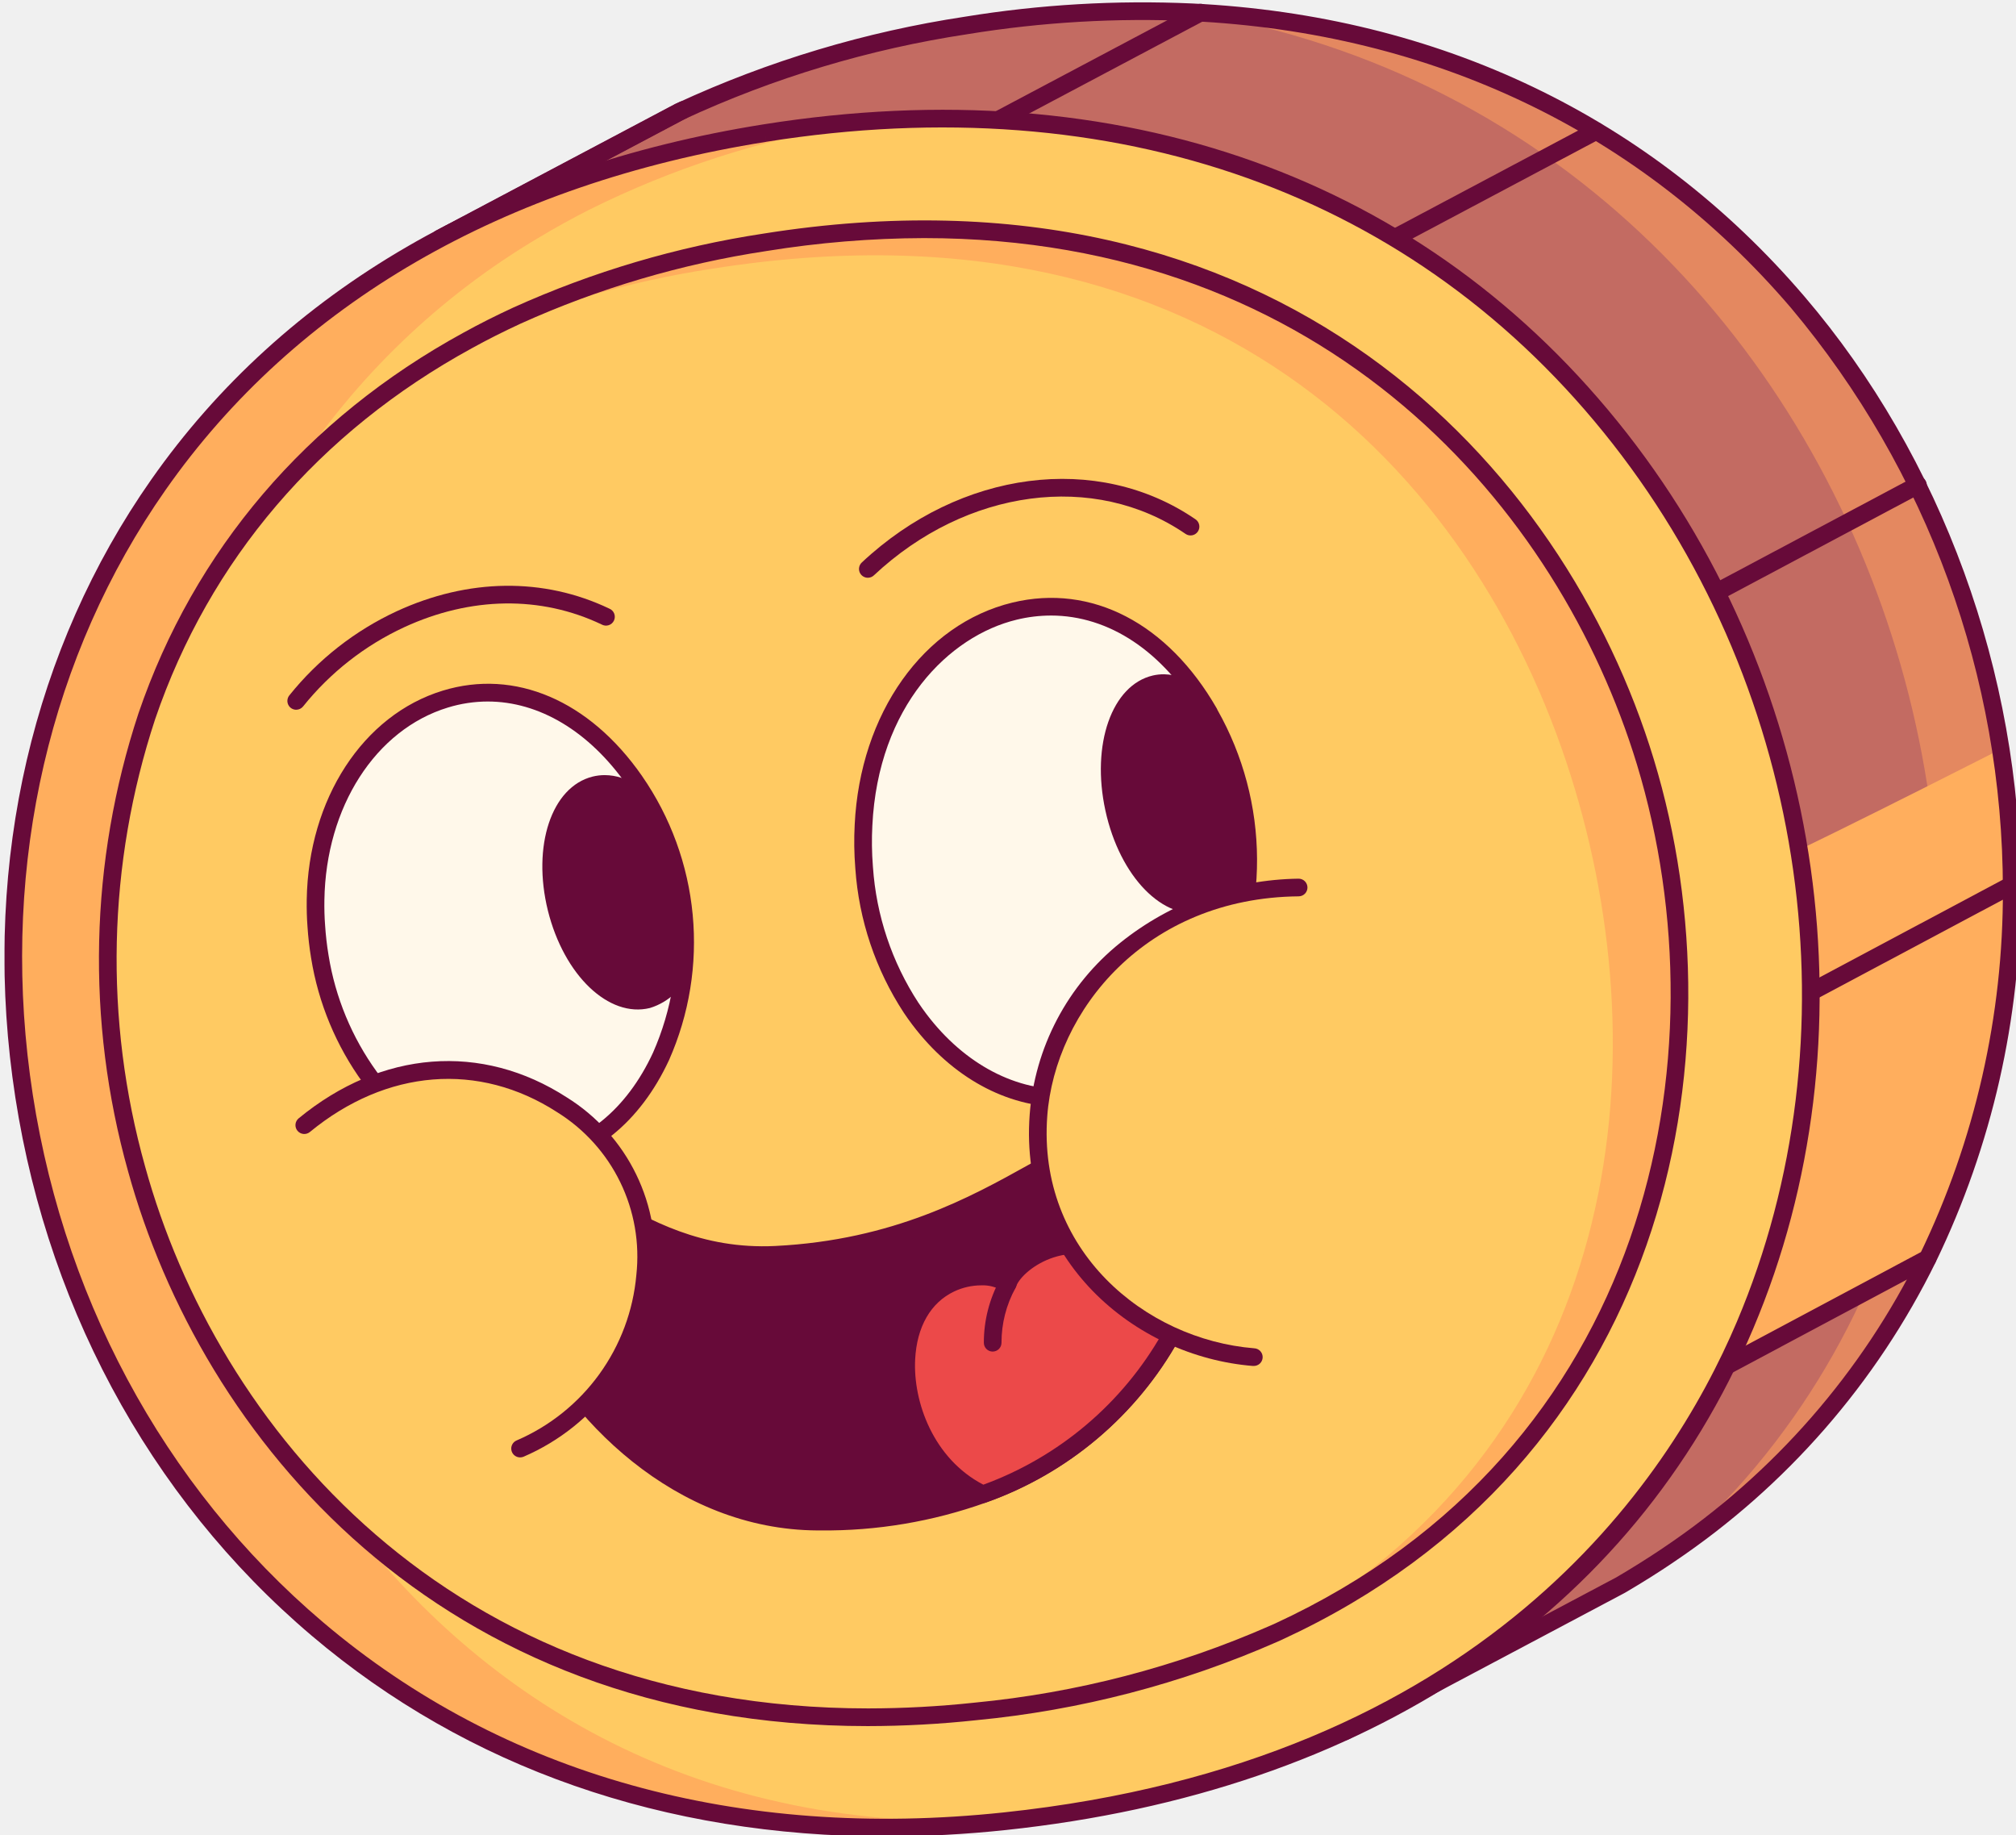
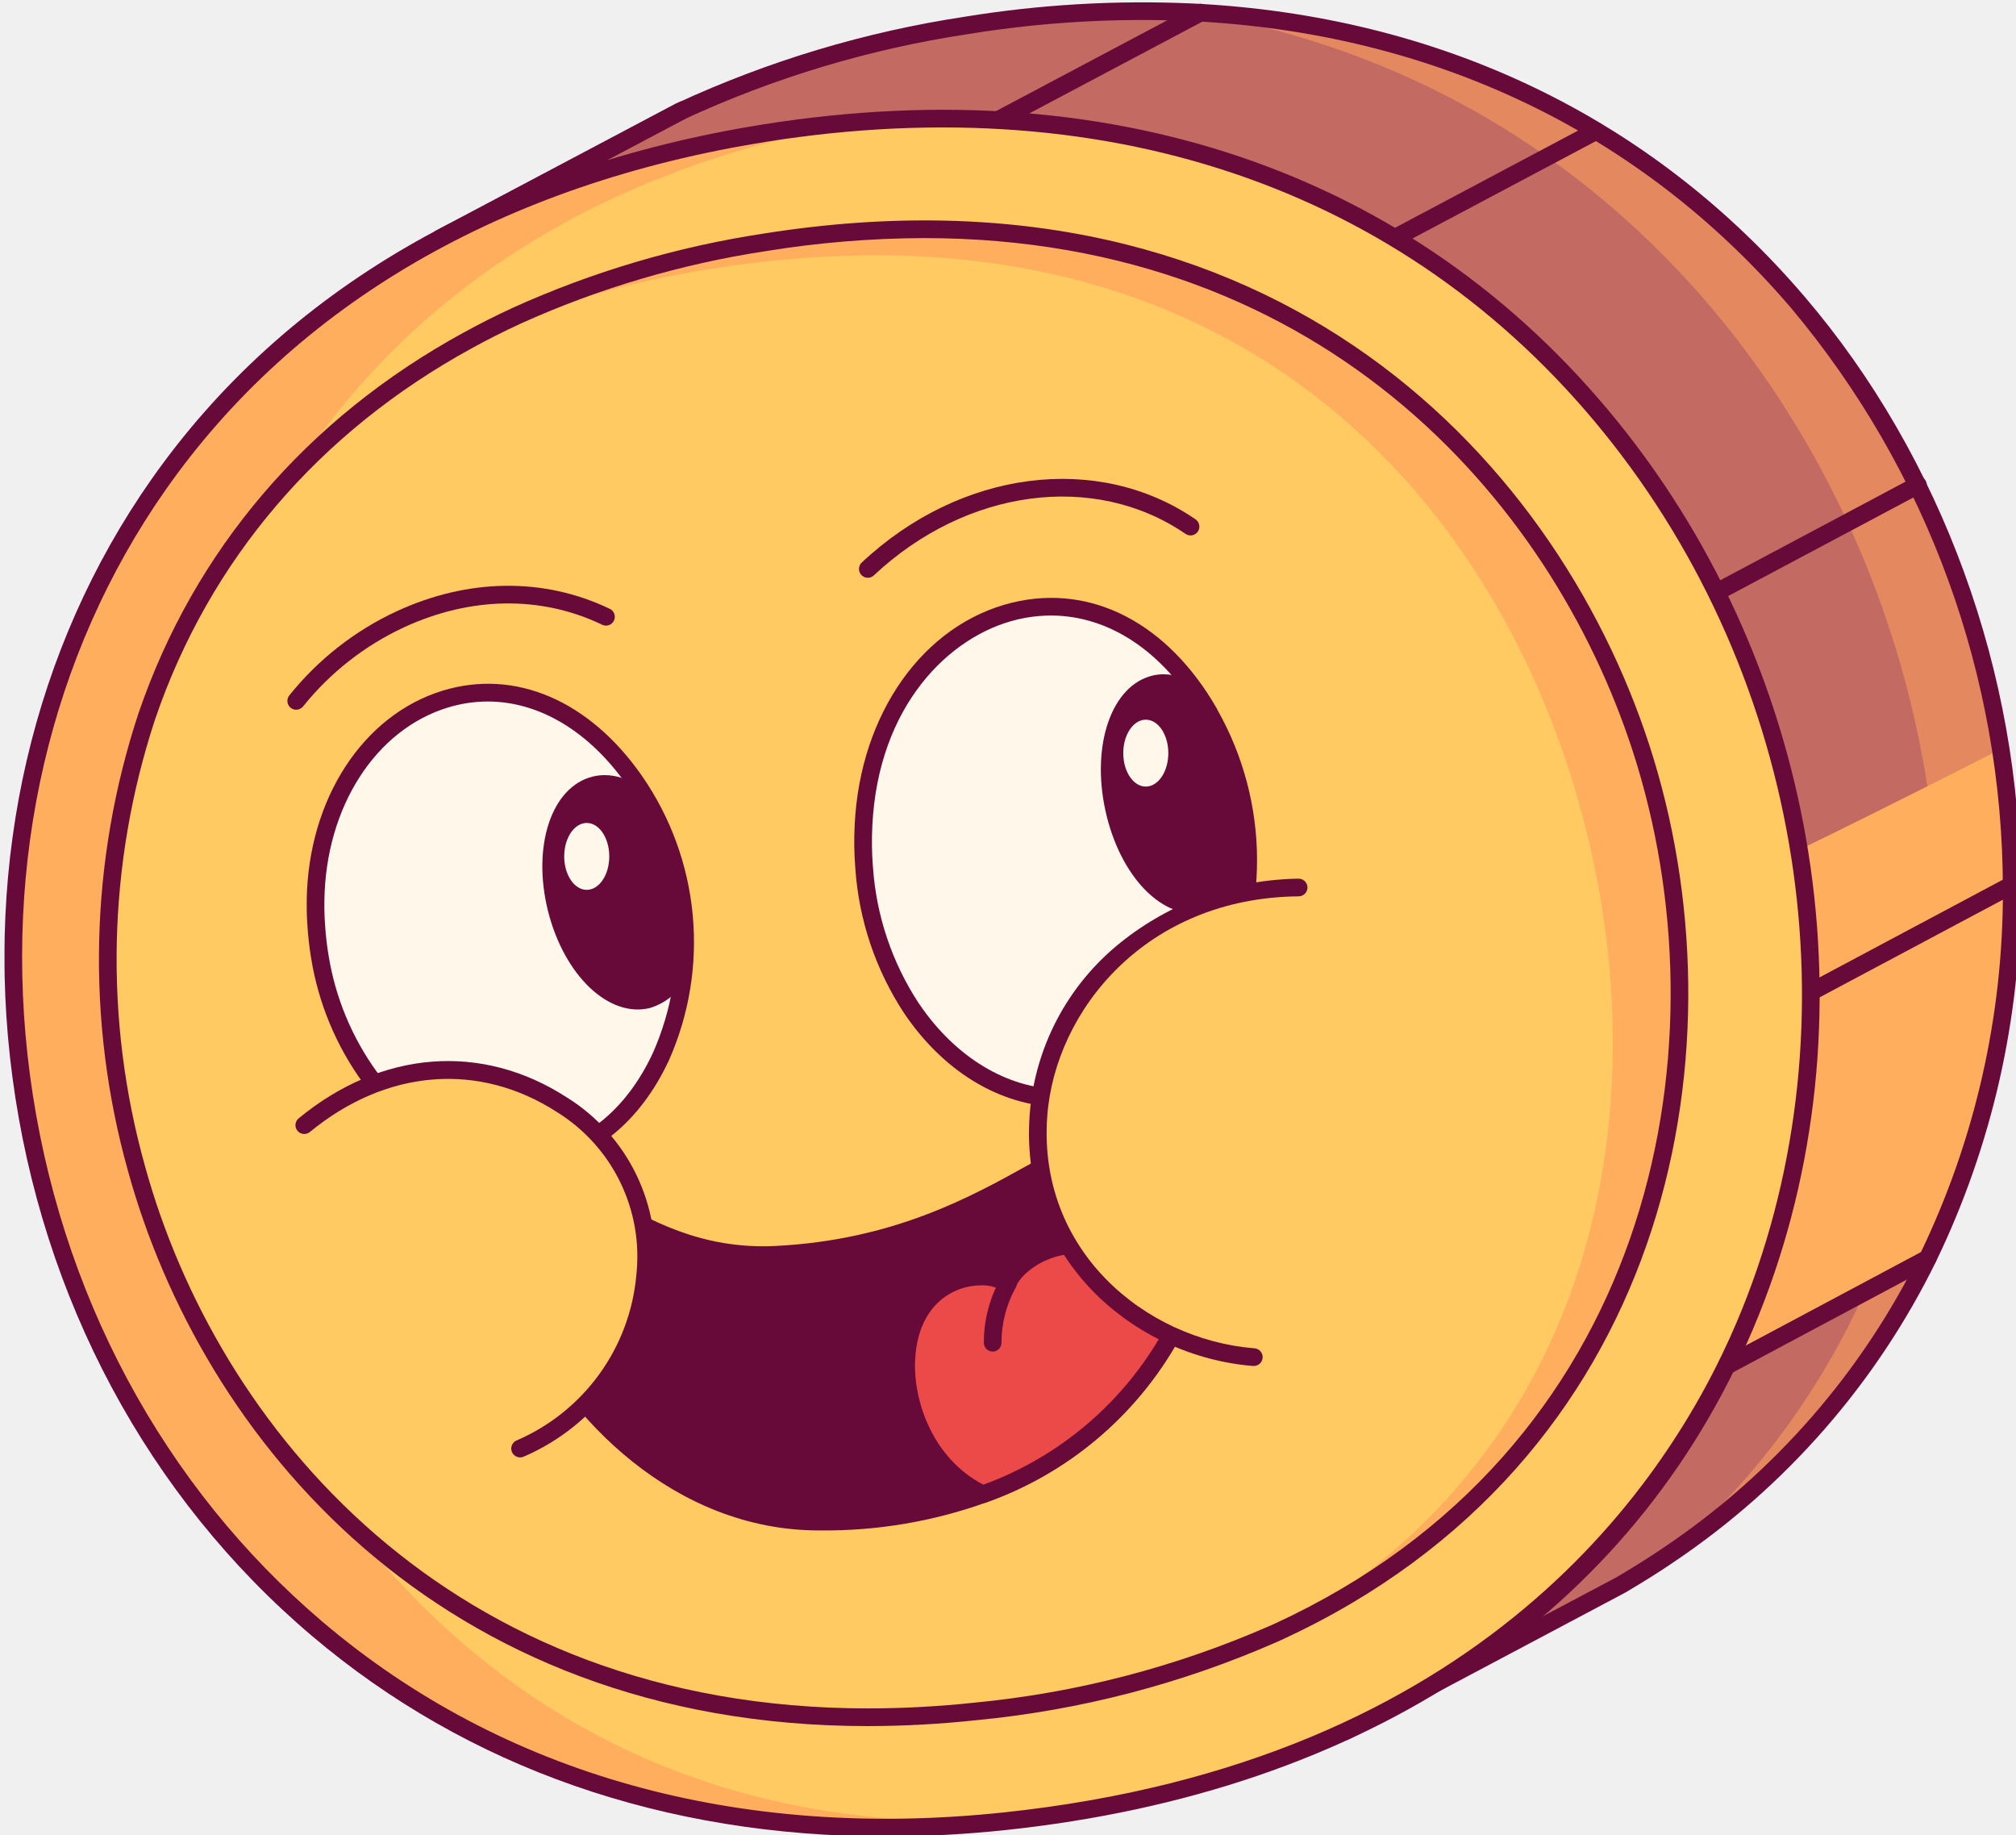
<svg xmlns="http://www.w3.org/2000/svg" width="177" height="161" viewBox="0 0 177 161" fill="none" version="1.1" id="svg88">
  <g clip-path="url(#clip0_38_863)" id="g81" transform="translate(0.3965517,0.1982759)">
    <path d="m 146.107,136.278 c -0.011,0.006 -0.022,0.014 -0.031,0.024 -1.35,0.914 -2.753,1.79 -4.195,2.635 l -24.2,12.839 L 38.238,20.727 59.284,9.587 59.291,9.595 C 67.269,5.892 75.734,3.347 84.431,2.036 90.979,0.965 97.621,0.578 104.25,0.881 177.726,4.447 200.678,99.252 146.107,136.278 Z" fill="#e48860" id="path9" />
    <path d="m 146.107,136.278 c -0.011,0.006 -0.022,0.014 -0.031,0.024 -1.35,0.914 -2.753,1.79 -4.195,2.635 l -24.2,12.839 L 38.238,20.727 59.284,9.587 59.291,9.595 C 67.269,5.892 75.734,3.347 84.431,2.036 90.979,0.965 97.621,0.578 104.25,0.881 169.339,11.665 191.12,97.663 146.107,136.278 Z" fill="#c36b62" id="path11" />
    <path d="m 175.449,65.469 c 2.835,16.679 -1.62,34.669 -6.568,44.732 l -21.82,11.698 4.629,-44.91 c 0.512,0.226 15.68,-7.419 23.759,-11.52 z" fill="#ffae5d" id="path13" />
    <path d="m 117.68,152.551 c -0.134,0 -0.265,-0.035 -0.381,-0.1 -0.116,-0.066 -0.214,-0.16 -0.283,-0.274 L 37.575,21.129 c -0.054,-0.09 -0.09,-0.191 -0.104,-0.295 -0.014,-0.104 -0.007,-0.211 0.021,-0.312 0.028,-0.102 0.077,-0.196 0.143,-0.279 0.066,-0.082 0.148,-0.15 0.241,-0.2 L 58.92,8.902 C 58.968,8.877 59.017,8.857 59.069,8.842 67.083,5.141 75.58,2.592 84.308,1.27 90.91,0.194 97.606,-0.195 104.288,0.107 125.95,1.159 144.532,10.048 158.019,25.814 c 12.074,14.11 18.992,33.085 18.98,52.059 0.038,11.312 -2.501,22.484 -7.423,32.669 -5.228,10.657 -13.168,19.752 -23.023,26.373 -0.013,0.01 -0.026,0.02 -0.04,0.029 -1.296,0.879 -2.722,1.775 -4.238,2.663 l -24.23,12.854 c -0.112,0.06 -0.238,0.091 -0.365,0.091 z M 39.327,21.028 117.963,150.747 141.517,138.253 c 1.452,-0.853 2.843,-1.726 4.11,-2.582 0.015,-0.012 0.031,-0.023 0.046,-0.033 9.637,-6.471 17.402,-15.362 22.514,-25.782 4.818,-9.973 7.302,-20.91 7.265,-31.985 C 175.439,59.197 168.85,41.123 156.842,26.82 143.636,11.388 125.437,2.685 104.215,1.655 97.64,1.357 91.052,1.741 84.555,2.801 75.933,4.106 67.539,6.629 59.626,10.295 c -0.027,0.013 -0.056,0.025 -0.085,0.034 z" fill="#670a39" id="path15" />
    <path d="m 109.949,142.468 c -0.173,0 -0.34,-0.058 -0.477,-0.164 -0.136,-0.106 -0.233,-0.255 -0.275,-0.422 -0.042,-0.168 -0.027,-0.344 0.043,-0.502 0.07,-0.158 0.19,-0.289 0.342,-0.37 l 1.228,-0.657 57.658,-30.762 c 0.181,-0.097 0.394,-0.117 0.59,-0.057 0.197,0.06 0.362,0.195 0.459,0.377 0.097,0.181 0.117,0.393 0.057,0.59 -0.06,0.197 -0.195,0.362 -0.377,0.458 l -58.883,31.417 c -0.112,0.06 -0.237,0.092 -0.365,0.092 z" fill="#670a39" id="path17" />
    <path d="m 96.754,120.599 c -0.173,0 -0.341,-0.058 -0.478,-0.164 -0.136,-0.107 -0.233,-0.256 -0.275,-0.424 -0.042,-0.168 -0.026,-0.346 0.045,-0.504 0.071,-0.158 0.192,-0.288 0.345,-0.369 l 1.179,-0.62 78.282,-41.716 c 0.089,-0.048 0.188,-0.078 0.289,-0.087 0.102,-0.01 0.204,3e-4 0.301,0.03 0.098,0.03 0.188,0.078 0.267,0.143 0.079,0.065 0.144,0.144 0.192,0.234 0.048,0.09 0.077,0.188 0.087,0.29 0.01,0.101 0,0.204 -0.03,0.301 -0.029,0.097 -0.078,0.188 -0.143,0.267 -0.064,0.079 -0.144,0.144 -0.234,0.192 L 97.116,120.509 c -0.111,0.059 -0.235,0.09 -0.361,0.09 z" fill="#670a39" id="path19" />
    <path d="m 79.624,90.171 c -0.173,2e-4 -0.341,-0.058 -0.477,-0.164 C 79.01,89.901 78.913,89.752 78.871,89.585 78.829,89.417 78.844,89.24 78.914,89.082 c 0.07,-0.158 0.191,-0.288 0.344,-0.37 l 0.177,-0.095 88.178,-46.915 c 0.09,-0.051 0.189,-0.084 0.292,-0.096 0.103,-0.012 0.207,-0.004 0.307,0.025 0.099,0.029 0.192,0.077 0.273,0.143 0.08,0.065 0.147,0.146 0.195,0.238 0.049,0.091 0.079,0.192 0.088,0.295 0.009,0.103 -0.002,0.207 -0.034,0.306 -0.032,0.099 -0.083,0.19 -0.15,0.269 -0.068,0.079 -0.15,0.143 -0.243,0.189 L 79.989,90.084 c -0.113,0.059 -0.238,0.089 -0.365,0.088 z" fill="#670a39" id="path21" />
    <path d="m 60.03,54.398 c -0.173,1e-4 -0.341,-0.058 -0.478,-0.164 -0.136,-0.106 -0.233,-0.256 -0.275,-0.423 -0.042,-0.168 -0.026,-0.345 0.044,-0.503 0.07,-0.158 0.192,-0.288 0.344,-0.369 L 139.349,10.629 c 0.09,-0.05 0.189,-0.082 0.292,-0.093 0.102,-0.011 0.206,-0.002 0.304,0.027 0.099,0.029 0.191,0.078 0.271,0.143 0.08,0.065 0.146,0.146 0.194,0.237 0.048,0.091 0.078,0.191 0.088,0.293 0.009,0.103 -0.002,0.206 -0.033,0.304 -0.031,0.098 -0.082,0.189 -0.149,0.268 -0.066,0.079 -0.148,0.143 -0.24,0.19 L 60.393,54.307 c -0.112,0.06 -0.236,0.091 -0.363,0.091 z" fill="#670a39" id="path23" />
    <path d="m 46.845,32.522 c -0.173,-10e-5 -0.341,-0.058 -0.477,-0.165 -0.136,-0.106 -0.233,-0.256 -0.275,-0.423 -0.042,-0.168 -0.026,-0.345 0.044,-0.503 0.07,-0.158 0.192,-0.288 0.344,-0.369 L 104.647,0.223 c 0.09,-0.048 0.188,-0.077 0.289,-0.087 0.102,-0.01 0.204,7.68e-4 0.301,0.031 0.098,0.03 0.188,0.079 0.267,0.143 0.078,0.065 0.143,0.145 0.191,0.234 0.048,0.09 0.077,0.188 0.087,0.29 0.01,0.101 -10e-4,0.204 -0.031,0.301 -0.03,0.097 -0.078,0.188 -0.143,0.266 -0.065,0.078 -0.145,0.143 -0.235,0.191 L 47.208,32.432 c -0.112,0.059 -0.236,0.09 -0.363,0.09 z" fill="#670a39" id="path25" />
    <path d="m 38.589,21.343 c -0.173,3e-4 -0.342,-0.058 -0.478,-0.164 -0.137,-0.106 -0.234,-0.256 -0.275,-0.424 -0.042,-0.168 -0.026,-0.345 0.044,-0.503 0.071,-0.158 0.192,-0.288 0.345,-0.369 L 59.221,8.77 c 0.09,-0.048 0.189,-0.077 0.29,-0.087 0.101,-0.01 0.204,9e-4 0.301,0.031 0.097,0.03 0.188,0.079 0.266,0.144 0.079,0.065 0.143,0.145 0.191,0.235 0.048,0.09 0.077,0.189 0.087,0.29 0.01,0.101 -9e-4,0.204 -0.031,0.301 -0.03,0.097 -0.079,0.188 -0.144,0.266 -0.065,0.078 -0.145,0.143 -0.235,0.191 L 38.95,21.253 c -0.111,0.059 -0.235,0.09 -0.361,0.09 z" fill="#670a39" id="path27" />
    <path d="M 66.752,11.489 C 171.433,-5.155 197.289,148.066 87.814,159.666 -12.235,170.266 -34.871,27.648 66.752,11.489 Z" fill="#ffca62" id="path29" />
    <path d="m 89.572,159.456 c -0.582,0.069 -1.172,0.139 -1.76,0.201 C -12.233,170.263 -34.867,27.64 66.75,11.484 c 3.366,-0.535 6.649,-0.897 9.848,-1.085 -0.768,0.116 -1.535,0.24 -2.319,0.372 -7.947,1.323 -15.654,3.818 -22.869,7.404 -1.566,0.791 -3.086,1.628 -4.545,2.512 -8.653,5.136 -16.007,12.195 -21.491,20.631 -12.237,18.846 -14.098,42.747 -9.003,62.989 2.649,10.592 7.41,20.541 13.996,29.25 12.252,16.015 31.699,27.815 59.204,25.9 z" fill="#ffae5d" id="path31" />
    <path d="m 111.849,143.013 c -0.132,0.062 -0.264,0.125 -0.396,0.179 -8.321,3.66 -17.175,5.966 -26.225,6.83 -43.392,4.597 -66.786,-22.785 -73.633,-47.624 -6.917,-25.087 -0.381,-56.616 29.055,-72.71 1.387,-0.767 2.837,-1.496 4.335,-2.186 6.932,-3.131 14.26,-5.296 21.781,-6.435 44.664,-7.101 69.555,20.141 77.301,45.623 7.886,25.963 1.169,60.919 -32.218,76.323 z" fill="#ffae5d" id="path33" />
    <path d="m 111.453,143.192 c -8.321,3.66 -17.175,5.966 -26.225,6.83 -43.392,4.597 -66.786,-22.785 -73.633,-47.624 -6.917,-25.087 -0.381,-56.616 29.055,-72.71 6.836,-3.058 14.055,-5.175 21.46,-6.295 44.664,-7.101 67.771,19.022 75.75,45.623 7.73,25.755 3.291,57.857 -26.408,74.176 z" fill="#ffca62" id="path35" />
    <path d="m 75.795,151.313 c -37.811,0 -58.537,-25.45 -64.948,-48.704 C 7.152,89.421 7.469,75.432 11.758,62.425 16.651,48.092 26.514,36.538 40.279,29.012 c 1.368,-0.757 2.843,-1.501 4.382,-2.21 6.997,-3.16 14.394,-5.346 21.985,-6.497 45.153,-7.178 70.331,20.382 78.163,46.164 7.979,26.273 1.17,61.652 -32.632,77.251 -0.142,0.067 -0.286,0.133 -0.428,0.192 -8.39,3.689 -17.317,6.013 -26.441,6.884 -3.159,0.34 -6.334,0.512 -9.511,0.517 z M 80.732,20.701 c -4.637,0.014 -9.266,0.394 -13.844,1.137 -7.45,1.127 -14.711,3.271 -21.578,6.372 -1.504,0.694 -2.947,1.421 -4.283,2.161 C 27.605,37.71 17.99,48.967 13.225,62.926 9.036,75.638 8.729,89.31 12.344,102.198 c 6.259,22.707 26.523,47.559 63.486,47.562 3.113,-0.004 6.223,-0.172 9.318,-0.504 8.967,-0.857 17.739,-3.14 25.985,-6.763 0.145,-0.061 0.266,-0.117 0.388,-0.174 h 0.006 C 144.491,127.111 151.119,92.577 143.329,66.925 136.511,44.501 116.255,20.701 80.732,20.701 Z" fill="#670a39" id="path37" />
    <path d="m 103.103,115.744 c -0.208,0.42 -0.42,0.83 -0.649,1.233 -3.634,6.521 -9.52,11.495 -16.557,13.99 -4.659,1.667 -9.581,2.48 -14.529,2.399 -19.586,-0.102 -30.855,-24.265 -26.468,-29.087 4.032,-4.414 9.936,6.304 22.814,5.664 20.686,-1.026 27.242,-14.771 34.35,-9.003 3.771,3.056 2.939,10.946 1.038,14.804 z" fill="#670a39" id="path39" />
    <path d="m 71.638,134.138 h -0.275 c -12.386,-0.065 -22.132,-9.66 -26.297,-19.14 -2.203,-5.016 -2.486,-9.324 -0.74,-11.242 2.347,-2.57 5.236,-0.915 8.582,1 3.686,2.11 8.271,4.734 14.767,4.413 10.357,-0.515 17.214,-4.328 22.215,-7.113 5.091,-2.832 8.768,-4.88 12.664,-1.718 4.284,3.473 3.107,11.969 1.24,15.749 -0.214,0.432 -0.434,0.853 -0.67,1.27 -3.717,6.686 -9.75,11.784 -16.962,14.336 -4.659,1.666 -9.576,2.494 -14.524,2.445 z M 47.185,103.986 c -0.328,0 -0.652,0.073 -0.948,0.213 -0.296,0.14 -0.558,0.344 -0.766,0.598 -1.287,1.415 -0.88,5.264 1.014,9.576 3.963,9.022 13.195,18.152 24.886,18.213 4.855,0.078 9.684,-0.718 14.257,-2.351 6.865,-2.427 12.607,-7.277 16.146,-13.639 0.225,-0.399 0.432,-0.795 0.632,-1.201 1.849,-3.752 2.461,-11.193 -0.829,-13.86 -2.947,-2.394 -5.63,-1.081 -10.934,1.869 -5.138,2.859 -12.174,6.775 -22.893,7.306 -6.946,0.351 -11.957,-2.522 -15.615,-4.615 -2.246,-1.283 -3.767,-2.109 -4.951,-2.109 z" fill="#670a39" id="path41" />
    <path d="m 102.454,116.977 c -3.635,6.521 -9.521,11.495 -16.557,13.991 -4.605,-2.208 -6.946,-7.438 -6.717,-11.887 0.374,-7.25 6.817,-8.122 8.898,-6.589 0.728,-2.074 5.66,-5.359 10.587,-1.913 1.587,1.104 3.489,4.305 3.79,6.398 z" fill="#ec4949" id="path43" />
    <path d="m 85.896,131.74 c -0.116,0 -0.231,-0.027 -0.336,-0.077 -5.234,-2.509 -7.379,-8.303 -7.156,-12.625 0.241,-4.67 2.805,-6.565 4.312,-7.279 1.569,-0.771 3.38,-0.89 5.036,-0.329 0.972,-1.306 2.338,-2.266 3.896,-2.739 1.254,-0.396 2.583,-0.489 3.88,-0.273 1.296,0.217 2.523,0.737 3.581,1.518 1.783,1.244 3.781,4.611 4.11,6.927 0.023,0.167 -0.008,0.336 -0.089,0.484 -3.718,6.689 -9.752,11.789 -16.967,14.342 -0.085,0.033 -0.174,0.05 -0.265,0.051 z m -0.155,-19.115 c -0.817,0.004 -1.623,0.187 -2.362,0.536 -2.062,0.977 -3.279,3.093 -3.427,5.958 -0.193,3.743 1.604,8.727 5.986,11.002 6.644,-2.427 12.209,-7.135 15.702,-13.284 -0.377,-1.876 -2.066,-4.682 -3.422,-5.628 -0.858,-0.651 -1.86,-1.085 -2.921,-1.266 -1.061,-0.181 -2.151,-0.103 -3.176,0.226 -1.7,0.547 -3.02,1.737 -3.314,2.574 -0.04,0.114 -0.107,0.217 -0.194,0.302 -0.087,0.084 -0.193,0.146 -0.309,0.182 -0.116,0.035 -0.238,0.043 -0.358,0.023 -0.119,-0.02 -0.233,-0.068 -0.33,-0.14 -0.561,-0.347 -1.215,-0.516 -1.874,-0.485 z" fill="#670a39" id="path45" />
    <path d="m 88.081,112.484 c -0.87,1.588 -1.325,3.369 -1.323,5.18 z" fill="#ec4949" id="path47" />
    <path d="m 86.758,118.439 c -0.206,0 -0.403,-0.081 -0.548,-0.227 -0.145,-0.145 -0.227,-0.342 -0.227,-0.548 -0.004,-1.942 0.484,-3.853 1.419,-5.555 0.048,-0.091 0.114,-0.172 0.193,-0.237 0.08,-0.066 0.171,-0.115 0.27,-0.144 0.099,-0.03 0.202,-0.039 0.304,-0.028 0.102,0.011 0.202,0.042 0.292,0.091 0.09,0.05 0.17,0.117 0.234,0.198 0.064,0.08 0.111,0.173 0.139,0.272 0.028,0.099 0.036,0.203 0.023,0.305 -0.013,0.102 -0.045,0.201 -0.097,0.29 -0.809,1.473 -1.231,3.126 -1.227,4.807 0,0.205 -0.082,0.402 -0.227,0.548 -0.145,0.145 -0.343,0.227 -0.548,0.227 z" fill="#670a39" id="path49" />
    <path d="m 25.608,62.101 c -0.146,-2e-4 -0.289,-0.042 -0.412,-0.119 -0.123,-0.078 -0.222,-0.189 -0.285,-0.321 -0.063,-0.132 -0.088,-0.278 -0.071,-0.423 0.017,-0.145 0.074,-0.282 0.165,-0.396 2.532,-3.157 5.76,-5.686 9.431,-7.388 6.281,-2.896 12.904,-2.98 18.657,-0.233 0.099,0.039 0.189,0.098 0.264,0.174 0.075,0.075 0.134,0.165 0.172,0.264 0.039,0.099 0.057,0.205 0.053,0.311 -0.004,0.106 -0.029,0.21 -0.075,0.306 -0.046,0.096 -0.111,0.181 -0.191,0.251 -0.08,0.07 -0.174,0.122 -0.275,0.154 -0.101,0.032 -0.208,0.043 -0.314,0.032 C 52.62,54.701 52.518,54.668 52.425,54.616 47.096,52.073 40.937,52.16 35.085,54.86 c -3.454,1.602 -6.489,3.981 -8.871,6.95 -0.073,0.091 -0.165,0.164 -0.27,0.214 -0.105,0.05 -0.22,0.076 -0.336,0.076 z" fill="#670a39" id="path51" />
    <path d="m 75.797,50.516 c -0.155,10e-5 -0.307,-0.047 -0.436,-0.134 -0.129,-0.087 -0.228,-0.211 -0.285,-0.356 -0.057,-0.145 -0.07,-0.303 -0.035,-0.455 0.034,-0.152 0.113,-0.29 0.227,-0.396 8.655,-8.117 20.704,-9.678 29.292,-3.794 0.086,0.057 0.159,0.13 0.216,0.216 0.056,0.086 0.096,0.181 0.115,0.282 0.02,0.101 0.019,0.204 -0.002,0.305 -0.021,0.1 -0.061,0.196 -0.119,0.28 -0.058,0.085 -0.133,0.157 -0.219,0.213 -0.086,0.056 -0.182,0.094 -0.283,0.112 -0.101,0.018 -0.205,0.016 -0.305,-0.006 -0.1,-0.022 -0.195,-0.064 -0.279,-0.123 -7.987,-5.469 -19.235,-3.969 -27.355,3.644 -0.143,0.136 -0.333,0.212 -0.53,0.212 z" fill="#670a39" id="path53" />
    <path d="M 46.569,101.458 C 41.119,102.21 35.746,99.361 32.074,94.353 29.8,91.221 28.296,87.599 27.683,83.778 27.402,82.127 27.276,80.454 27.307,78.779 27.583,61.672 44.974,53.507 55.312,68.323 l 0.005,0.011 c 9.402,13.46 2.709,32.051 -8.749,33.124 z" fill="#fff8ea" id="path55" />
    <path d="m 49.005,79.362 c -1.158,-4.923 0.178,-9.51 2.993,-10.254 0.624,-0.158 1.278,-0.126 1.887,0.091 0.064,0.085 0.131,0.178 0.2,0.272 2.364,3.434 3.928,7.406 4.566,11.595 0.156,1.004 0.264,1.989 0.323,2.956 -0.203,0.684 -0.559,1.306 -1.038,1.814 -0.479,0.508 -1.068,0.886 -1.716,1.103 -2.822,0.733 -6.046,-2.66 -7.214,-7.577 z" fill="#670a39" id="path57" style="stroke-width:1.068" />
    <path d="m 52.697,67.839 c 0.502,0.002 1.001,0.083 1.478,0.242 0.163,0.053 0.307,0.153 0.415,0.287 0.068,0.089 0.141,0.177 0.214,0.277 2.679,3.702 4.453,7.986 5.178,12.506 0.176,1.072 0.297,2.139 0.364,3.17 0.008,0.13 -0.013,0.261 -0.06,0.383 -0.272,0.845 -0.742,1.611 -1.372,2.233 -0.63,0.622 -1.399,1.083 -2.244,1.342 -3.61,0.895 -7.545,-2.859 -8.962,-8.544 -1.403,-5.69 0.317,-10.858 3.917,-11.765 0.351,-0.087 0.71,-0.131 1.072,-0.132 z m 0.686,1.857 c -0.438,-0.11 -0.897,-0.112 -1.336,-0.005 -2.548,0.642 -3.755,5.047 -2.627,9.616 1.127,4.57 4.263,7.888 6.823,7.253 0.54,-0.183 1.03,-0.487 1.434,-0.891 0.404,-0.403 0.71,-0.895 0.895,-1.436 C 58.506,83.322 58.395,82.384 58.242,81.441 57.567,77.213 55.912,73.202 53.412,69.734 Z" fill="#670a39" id="path59" style="stroke-width:1.14" />
    <path d="m 44.858,102.351 c -4.867,0 -9.698,-2.631 -13.211,-7.281 -0.045,-0.056 -0.109,-0.14 -0.174,-0.224 -2.355,-3.238 -3.915,-6.986 -4.553,-10.939 -0.155,-0.938 -0.261,-1.871 -0.32,-2.773 -0.058,-0.752 -0.078,-1.55 -0.066,-2.368 0.141,-8.832 4.939,-16.203 11.941,-18.342 6.333,-1.938 12.866,0.853 17.474,7.457 0.011,0.015 0.02,0.029 0.029,0.044 2.498,3.604 4.027,7.789 4.441,12.154 0.414,4.365 -0.3,8.763 -2.076,12.772 -2.548,5.497 -6.807,8.915 -11.686,9.381 -0.597,0.08 -1.199,0.119 -1.801,0.118 z M 42.425,61.378 c -1.186,0.002 -2.365,0.18 -3.498,0.529 -6.358,1.938 -10.712,8.728 -10.842,16.887 -0.014,0.768 0.007,1.519 0.062,2.231 0.056,0.862 0.155,1.744 0.303,2.63 0.594,3.699 2.048,7.206 4.246,10.24 l 0.173,0.223 c 3.621,4.794 8.695,7.244 13.593,6.575 h 0.033 c 4.323,-0.405 8.128,-3.498 10.44,-8.488 1.667,-3.769 2.335,-7.904 1.94,-12.006 C 58.481,76.096 57.036,72.165 54.681,68.783 54.671,68.768 54.662,68.754 54.653,68.738 51.315,63.969 46.921,61.378 42.425,61.378 Z" fill="#670a39" id="path61" />
    <path d="m 93.566,96.186 c -5.093,0.262 -9.856,-2.425 -13.232,-6.891 -2.849,-3.887 -4.535,-8.503 -4.863,-13.311 -0.099,-1.246 -0.117,-2.498 -0.053,-3.746 0.913,-18.97 20.641,-26.766 30.347,-9.867 l -0.006,0.015 c 8.578,14.938 -0.121,33.754 -12.194,33.799 z" fill="#fff8ea" id="path63" />
    <path d="m 92.885,96.975 c -4.91,0 -9.676,-2.599 -13.174,-7.218 -0.264,-0.341 -0.509,-0.698 -0.759,-1.066 -2.475,-3.781 -3.939,-8.134 -4.252,-12.642 l -0.005,-0.077 c -0.1,-1.255 -0.118,-2.515 -0.052,-3.772 0.472,-9.782 6.043,-17.625 13.861,-19.509 6.927,-1.667 13.631,1.809 17.934,9.303 0.024,0.042 0.044,0.086 0.06,0.131 2.256,3.989 3.451,8.489 3.471,13.072 0.02,4.582 -1.136,9.093 -3.356,13.101 -3.161,5.481 -7.909,8.638 -13.02,8.664 -0.233,0.006 -0.472,0.012 -0.708,0.012 z M 91.877,53.832 c -1.013,0.002 -2.023,0.123 -3.007,0.363 -5.944,1.432 -12.169,7.579 -12.677,18.084 -0.062,1.184 -0.046,2.37 0.047,3.552 l 0.006,0.077 c 0.29,4.247 1.664,8.349 3.992,11.913 0.233,0.337 0.458,0.67 0.706,0.992 3.359,4.434 7.947,6.829 12.587,6.59 h 0.038 c 4.555,-0.016 8.82,-2.892 11.701,-7.888 2.099,-3.792 3.184,-8.061 3.153,-12.395 -0.032,-4.334 -1.181,-8.586 -3.335,-12.347 -0.023,-0.041 -0.042,-0.083 -0.058,-0.127 -3.302,-5.676 -8.065,-8.815 -13.156,-8.815 z" fill="#670a39" id="path65" />
    <path d="M 97.259,70.398 C 96.046,65.107 97.724,60.237 101.007,59.518 c 0.628,-0.112 1.272,-0.095 1.893,0.05 0.62,0.145 1.203,0.415 1.709,0.792 2.703,4.021 4.301,8.646 4.644,13.436 0,0.041 0,0.07 0.009,0.11 -0.557,2.52 -1.929,4.371 -3.847,4.791 -3.291,0.708 -6.943,-3.008 -8.156,-8.3 z" fill="#670a39" id="path67" style="stroke-width:1.111" />
+     <ellipse style="fill:#fff8ea;fill-opacity:1;stroke-width:1" id="path1378-2" cx="100.201" cy="65.909" rx="1.978" ry="2.936" />
    <path d="m 101.794,58.986 c 1.115,0.029 2.194,0.406 3.094,1.079 0.086,0.061 0.16,0.138 0.218,0.227 2.639,4.127 4.2,8.877 4.533,13.797 l 0.005,0.085 c 0.006,0.089 10e-4,0.178 -0.013,0.266 -0.622,2.962 -2.178,4.941 -4.269,5.424 -3.616,0.818 -7.44,-3.097 -8.707,-8.915 -1.265,-5.816 0.568,-11.023 4.173,-11.856 0.317,-0.072 0.641,-0.107 0.966,-0.106 z m 2.027,2.386 c -0.375,-0.278 -0.801,-0.476 -1.252,-0.583 -0.451,-0.107 -0.919,-0.121 -1.375,-0.041 -2.615,0.604 -3.952,5.108 -2.924,9.836 1.03,4.73 4.111,8.223 6.73,7.631 1.388,-0.32 2.499,-1.816 2.988,-4.011 -0.312,-4.568 -1.745,-8.982 -4.167,-12.833 z" fill="#670a39" id="path69" style="stroke-width:1.079" />
    <path d="M 109.658,118.922 C 99.788,118.122 89.865,110.067 90.782,97.705 91.688,85.471 102.708,77.808 113.622,77.703 Z" fill="#ffca62" id="path71" />
    <path d="M 45.265,126.947 C 57.16,122.04 61.031,104.586 48.947,96.771 40.522,91.323 32.02,93.865 26.311,98.564 Z" fill="#ffca62" id="path73" />
    <path d="m 77.377,160.999 c -19.442,0 -36.708,-6.002 -50.402,-17.617 C 12.6,131.198 3.267,113.777 0.692,94.332 -1.825,75.329 2.5,56.714 12.871,41.916 24.556,25.241 43.145,14.454 66.629,10.719 c 31.31,-4.978 58.234,4.645 75.803,27.098 17.499,22.359 21.854,53.214 11.097,78.611 -10.599,25.018 -33.908,40.648 -65.634,44.009 -3.494,0.372 -7.005,0.56 -10.518,0.562 z M 66.751,11.485 66.873,12.251 C 43.81,15.917 25.579,26.483 14.14,42.806 3.993,57.285 -0.233,75.508 2.229,94.128 4.754,113.192 13.897,130.264 27.972,142.201 c 15.79,13.388 36.454,19.158 59.757,16.689 42.016,-4.451 58.364,-28.896 64.369,-43.071 10.541,-24.882 6.267,-55.125 -10.89,-77.047 C 124.002,16.784 97.603,7.364 66.873,12.248 Z" fill="#670a39" id="path75" />
    <path d="m 109.656,119.7 c -0.021,0 -0.042,0 -0.063,0 -10.369,-0.841 -20.53,-9.317 -19.587,-22.047 0.22,-2.926 1.039,-5.776 2.406,-8.372 1.368,-2.596 3.254,-4.884 5.543,-6.721 4.444,-3.572 9.956,-5.554 15.657,-5.631 0.206,-0.002 0.404,0.078 0.551,0.222 0.146,0.144 0.23,0.34 0.232,0.546 0.002,0.206 -0.078,0.404 -0.222,0.55 -0.144,0.147 -0.34,0.23 -0.546,0.232 -13.42,0.126 -21.389,10.029 -22.076,19.281 -0.872,11.77 8.552,19.608 18.166,20.39 0.206,0.008 0.4,0.097 0.539,0.249 0.14,0.151 0.214,0.351 0.206,0.557 -0.009,0.205 -0.098,0.399 -0.249,0.539 -0.152,0.139 -0.352,0.213 -0.558,0.205 z" fill="#670a39" id="path77" />
    <path d="m 45.266,127.727 c -0.18,0 -0.354,-0.062 -0.493,-0.176 -0.139,-0.114 -0.234,-0.272 -0.269,-0.448 -0.035,-0.177 -0.008,-0.36 0.077,-0.518 0.085,-0.158 0.222,-0.282 0.389,-0.35 2.897,-1.249 5.403,-3.257 7.252,-5.813 1.849,-2.556 2.973,-5.564 3.251,-8.706 0.306,-2.794 -0.184,-5.617 -1.413,-8.145 -1.229,-2.528 -3.148,-4.657 -5.534,-6.142 -6.873,-4.446 -14.994,-3.794 -21.722,1.74 -0.159,0.128 -0.362,0.187 -0.565,0.167 -0.203,-0.021 -0.389,-0.121 -0.519,-0.279 -0.13,-0.157 -0.192,-0.36 -0.174,-0.563 0.018,-0.203 0.116,-0.391 0.272,-0.522 7.276,-5.987 16.08,-6.676 23.55,-1.845 2.628,1.636 4.74,3.98 6.093,6.763 1.353,2.783 1.893,5.892 1.556,8.968 -0.306,3.424 -1.532,6.702 -3.549,9.486 -2.017,2.784 -4.749,4.971 -7.908,6.329 -0.094,0.037 -0.195,0.055 -0.295,0.054 z" fill="#670a39" id="path79" />
+     <ellipse style="fill:#fff8ea;fill-opacity:1;stroke-width:1" id="path1378" cx="51.118" cy="74.974" rx="1.978" ry="2.936" />
  </g>
  <defs id="defs86">
    <clipPath id="clip0_38_863">
      <rect width="177" height="161" fill="white" id="rect83" />
    </clipPath>
  </defs>
</svg>
